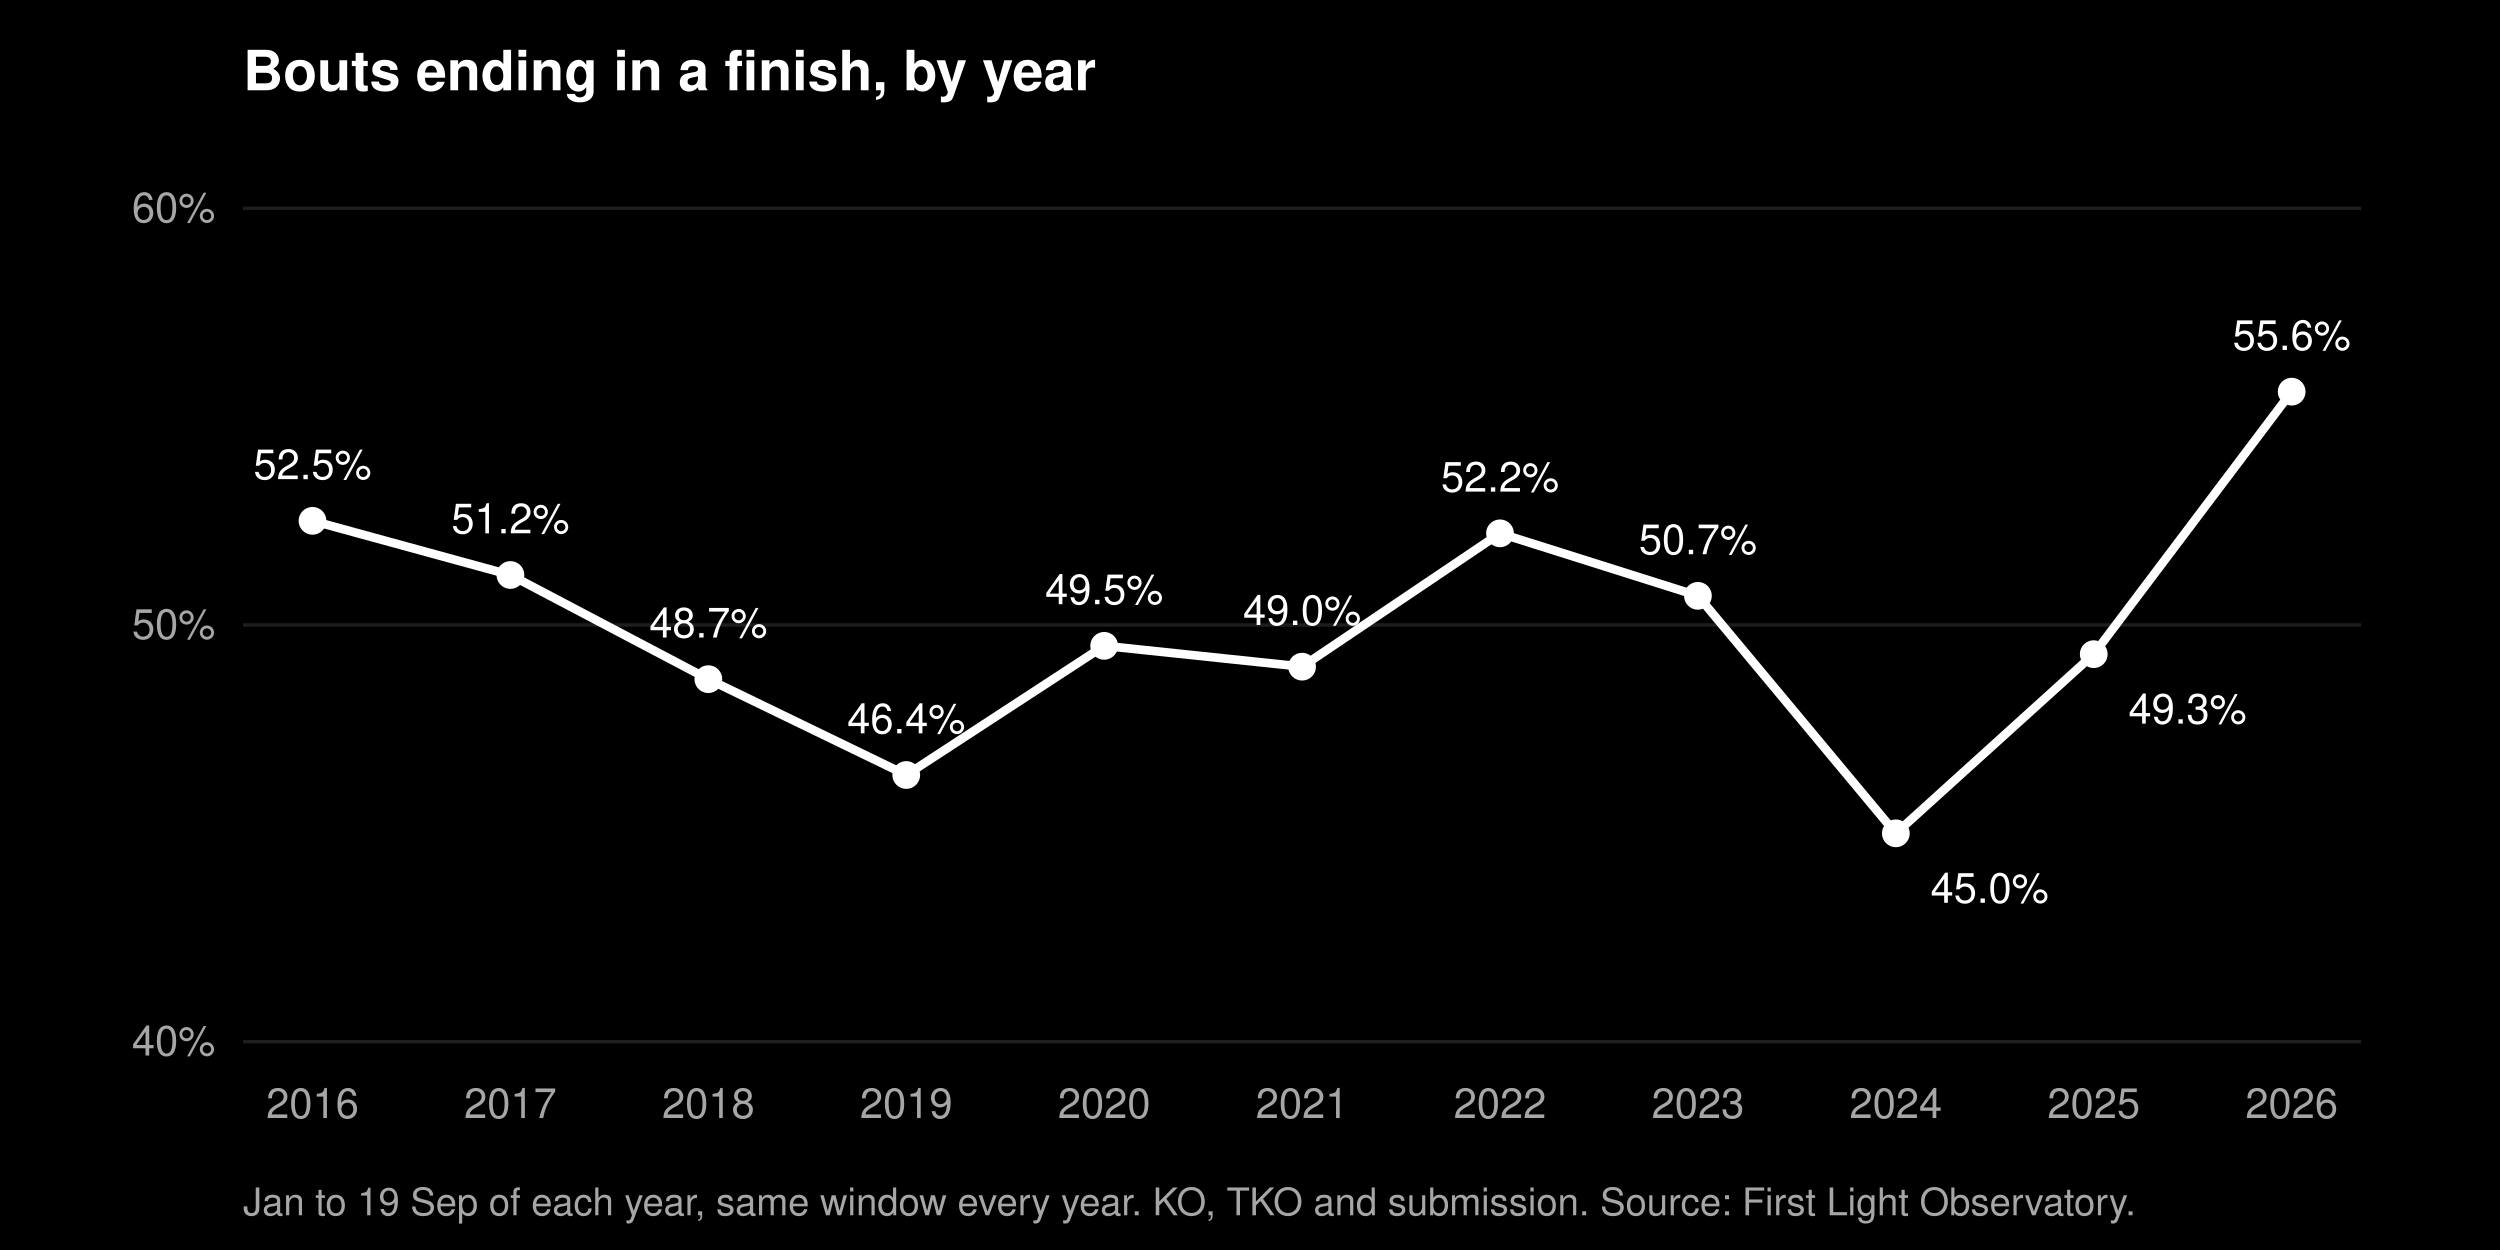
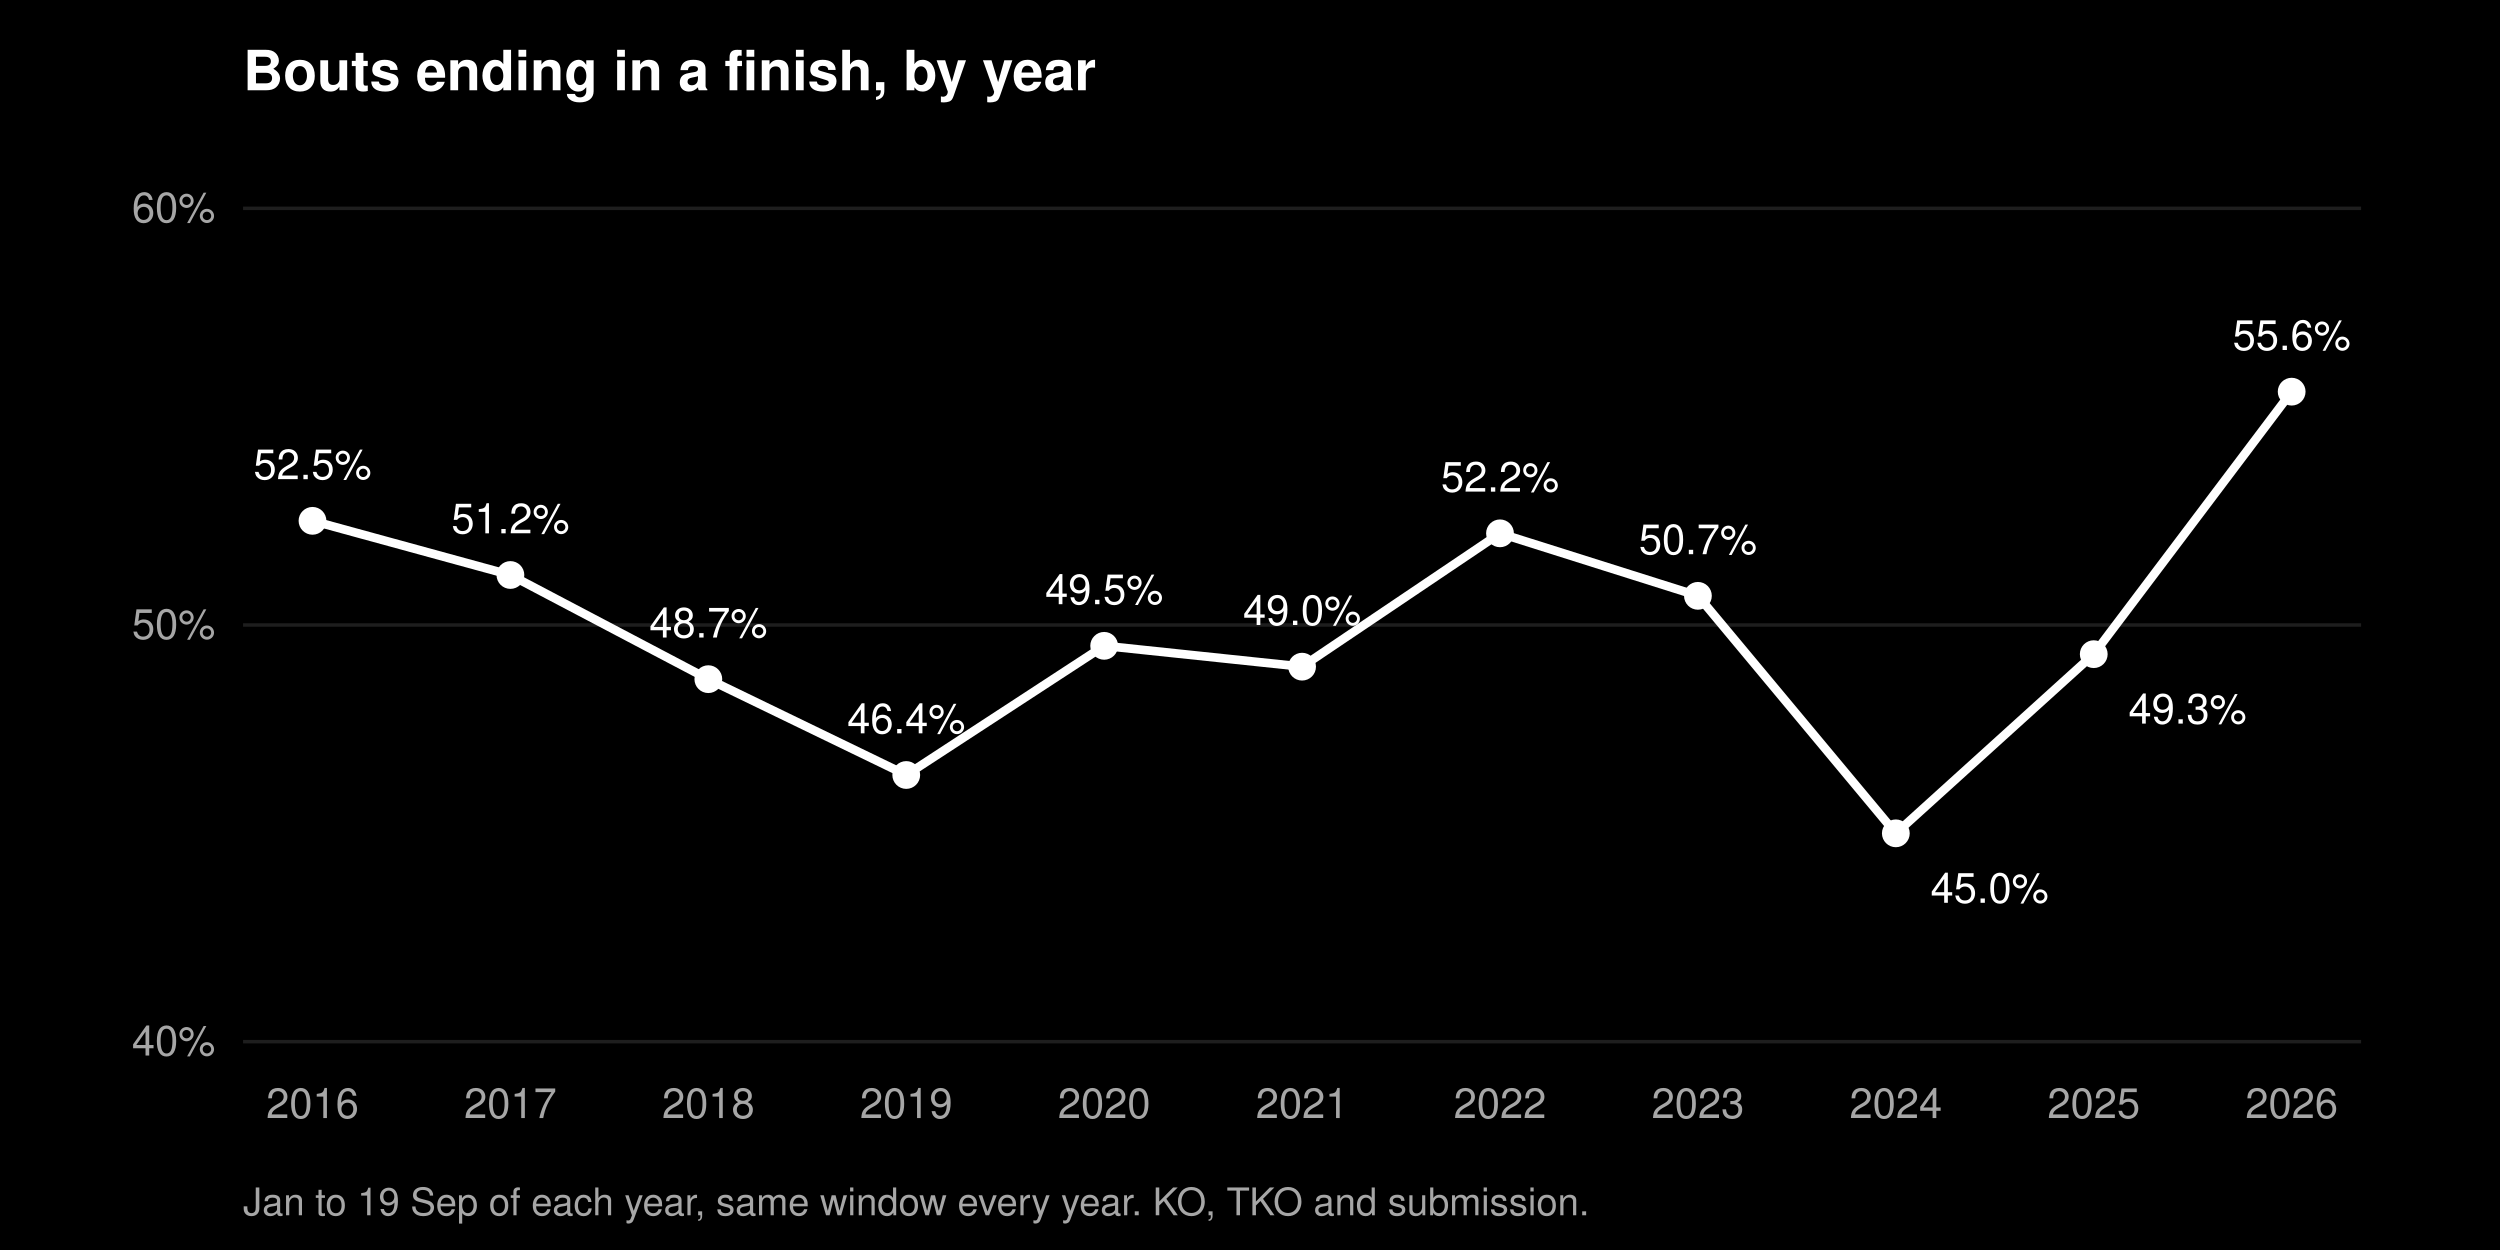
<svg xmlns="http://www.w3.org/2000/svg" viewBox="0 0 720 360" role="img" aria-label="Line chart: share of UFC bouts ending in a KO, TKO or submission, January to mid-September of each year. 52.5% in 2016, 49.0% in 2021, 45.0% in 2024, 49.3% in 2025, 55.6% in 2026." font-family="DM Sans, Helvetica, Arial, sans-serif">
  <rect width="720" height="360" fill="#000" />
  <text x="70" y="26" fill="#fff" font-size="16" font-weight="700">Bouts ending in a finish, by year</text>
  <line x1="70" x2="680" y1="300.0" y2="300.0" stroke="#fff" stroke-opacity=".12" />
  <text x="62" y="304.0" fill="#a6a6a6" font-size="12" text-anchor="end">40%</text>
  <line x1="70" x2="680" y1="180.0" y2="180.0" stroke="#fff" stroke-opacity=".12" />
  <text x="62" y="184.0" fill="#a6a6a6" font-size="12" text-anchor="end">50%</text>
  <line x1="70" x2="680" y1="60.0" y2="60.0" stroke="#fff" stroke-opacity=".12" />
  <text x="62" y="64.0" fill="#a6a6a6" font-size="12" text-anchor="end">60%</text>
  <polyline fill="none" stroke="#fff" stroke-width="2.5" points="90.0,150.0 147.0,165.6 204.0,195.6 261.0,223.2 318.0,186.0 375.0,192.0 432.0,153.6 489.0,171.6 546.0,240.0 603.0,188.4 660.0,112.8" />
  <circle cx="90" cy="150.0" r="4" fill="#fff" />
  <text x="90" y="138.0" fill="#fff" font-size="12" text-anchor="middle">52.5%</text>
  <text x="90" y="322" fill="#a6a6a6" font-size="12" text-anchor="middle">2016</text>
  <circle cx="147" cy="165.6" r="4" fill="#fff" />
  <text x="147" y="153.6" fill="#fff" font-size="12" text-anchor="middle">51.2%</text>
  <text x="147" y="322" fill="#a6a6a6" font-size="12" text-anchor="middle">2017</text>
  <circle cx="204" cy="195.6" r="4" fill="#fff" />
  <text x="204" y="183.6" fill="#fff" font-size="12" text-anchor="middle">48.7%</text>
  <text x="204" y="322" fill="#a6a6a6" font-size="12" text-anchor="middle">2018</text>
  <circle cx="261" cy="223.2" r="4" fill="#fff" />
  <text x="261" y="211.2" fill="#fff" font-size="12" text-anchor="middle">46.4%</text>
  <text x="261" y="322" fill="#a6a6a6" font-size="12" text-anchor="middle">2019</text>
  <circle cx="318" cy="186.0" r="4" fill="#fff" />
  <text x="318" y="174.0" fill="#fff" font-size="12" text-anchor="middle">49.5%</text>
  <text x="318" y="322" fill="#a6a6a6" font-size="12" text-anchor="middle">2020</text>
  <circle cx="375" cy="192.0" r="4" fill="#fff" />
  <text x="375" y="180.0" fill="#fff" font-size="12" text-anchor="middle">49.0%</text>
  <text x="375" y="322" fill="#a6a6a6" font-size="12" text-anchor="middle">2021</text>
  <circle cx="432" cy="153.6" r="4" fill="#fff" />
  <text x="432" y="141.6" fill="#fff" font-size="12" text-anchor="middle">52.2%</text>
  <text x="432" y="322" fill="#a6a6a6" font-size="12" text-anchor="middle">2022</text>
  <circle cx="489" cy="171.6" r="4" fill="#fff" />
  <text x="489" y="159.6" fill="#fff" font-size="12" text-anchor="middle">50.7%</text>
  <text x="489" y="322" fill="#a6a6a6" font-size="12" text-anchor="middle">2023</text>
  <circle cx="546" cy="240.0" r="4" fill="#fff" />
  <text x="556" y="260.0" fill="#fff" font-size="12" text-anchor="start">45.0%</text>
  <text x="546" y="322" fill="#a6a6a6" font-size="12" text-anchor="middle">2024</text>
  <circle cx="603" cy="188.4" r="4" fill="#fff" />
  <text x="613" y="208.4" fill="#fff" font-size="12" text-anchor="start">49.3%</text>
  <text x="603" y="322" fill="#a6a6a6" font-size="12" text-anchor="middle">2025</text>
  <circle cx="660" cy="112.8" r="4" fill="#fff" />
  <text x="660" y="100.8" fill="#fff" font-size="12" text-anchor="middle">55.6%</text>
  <text x="660" y="322" fill="#a6a6a6" font-size="12" text-anchor="middle">2026</text>
-   <text x="70" y="350" fill="#a6a6a6" font-size="11">Jan to 19 Sep of each year, same window every year. KO, TKO and submission. Source: First Light Observatory.</text>
+   <text x="70" y="350" fill="#a6a6a6" font-size="11">Jan to 19 Sep of each year, same window every year. KO, TKO and submission.</text>
</svg>
